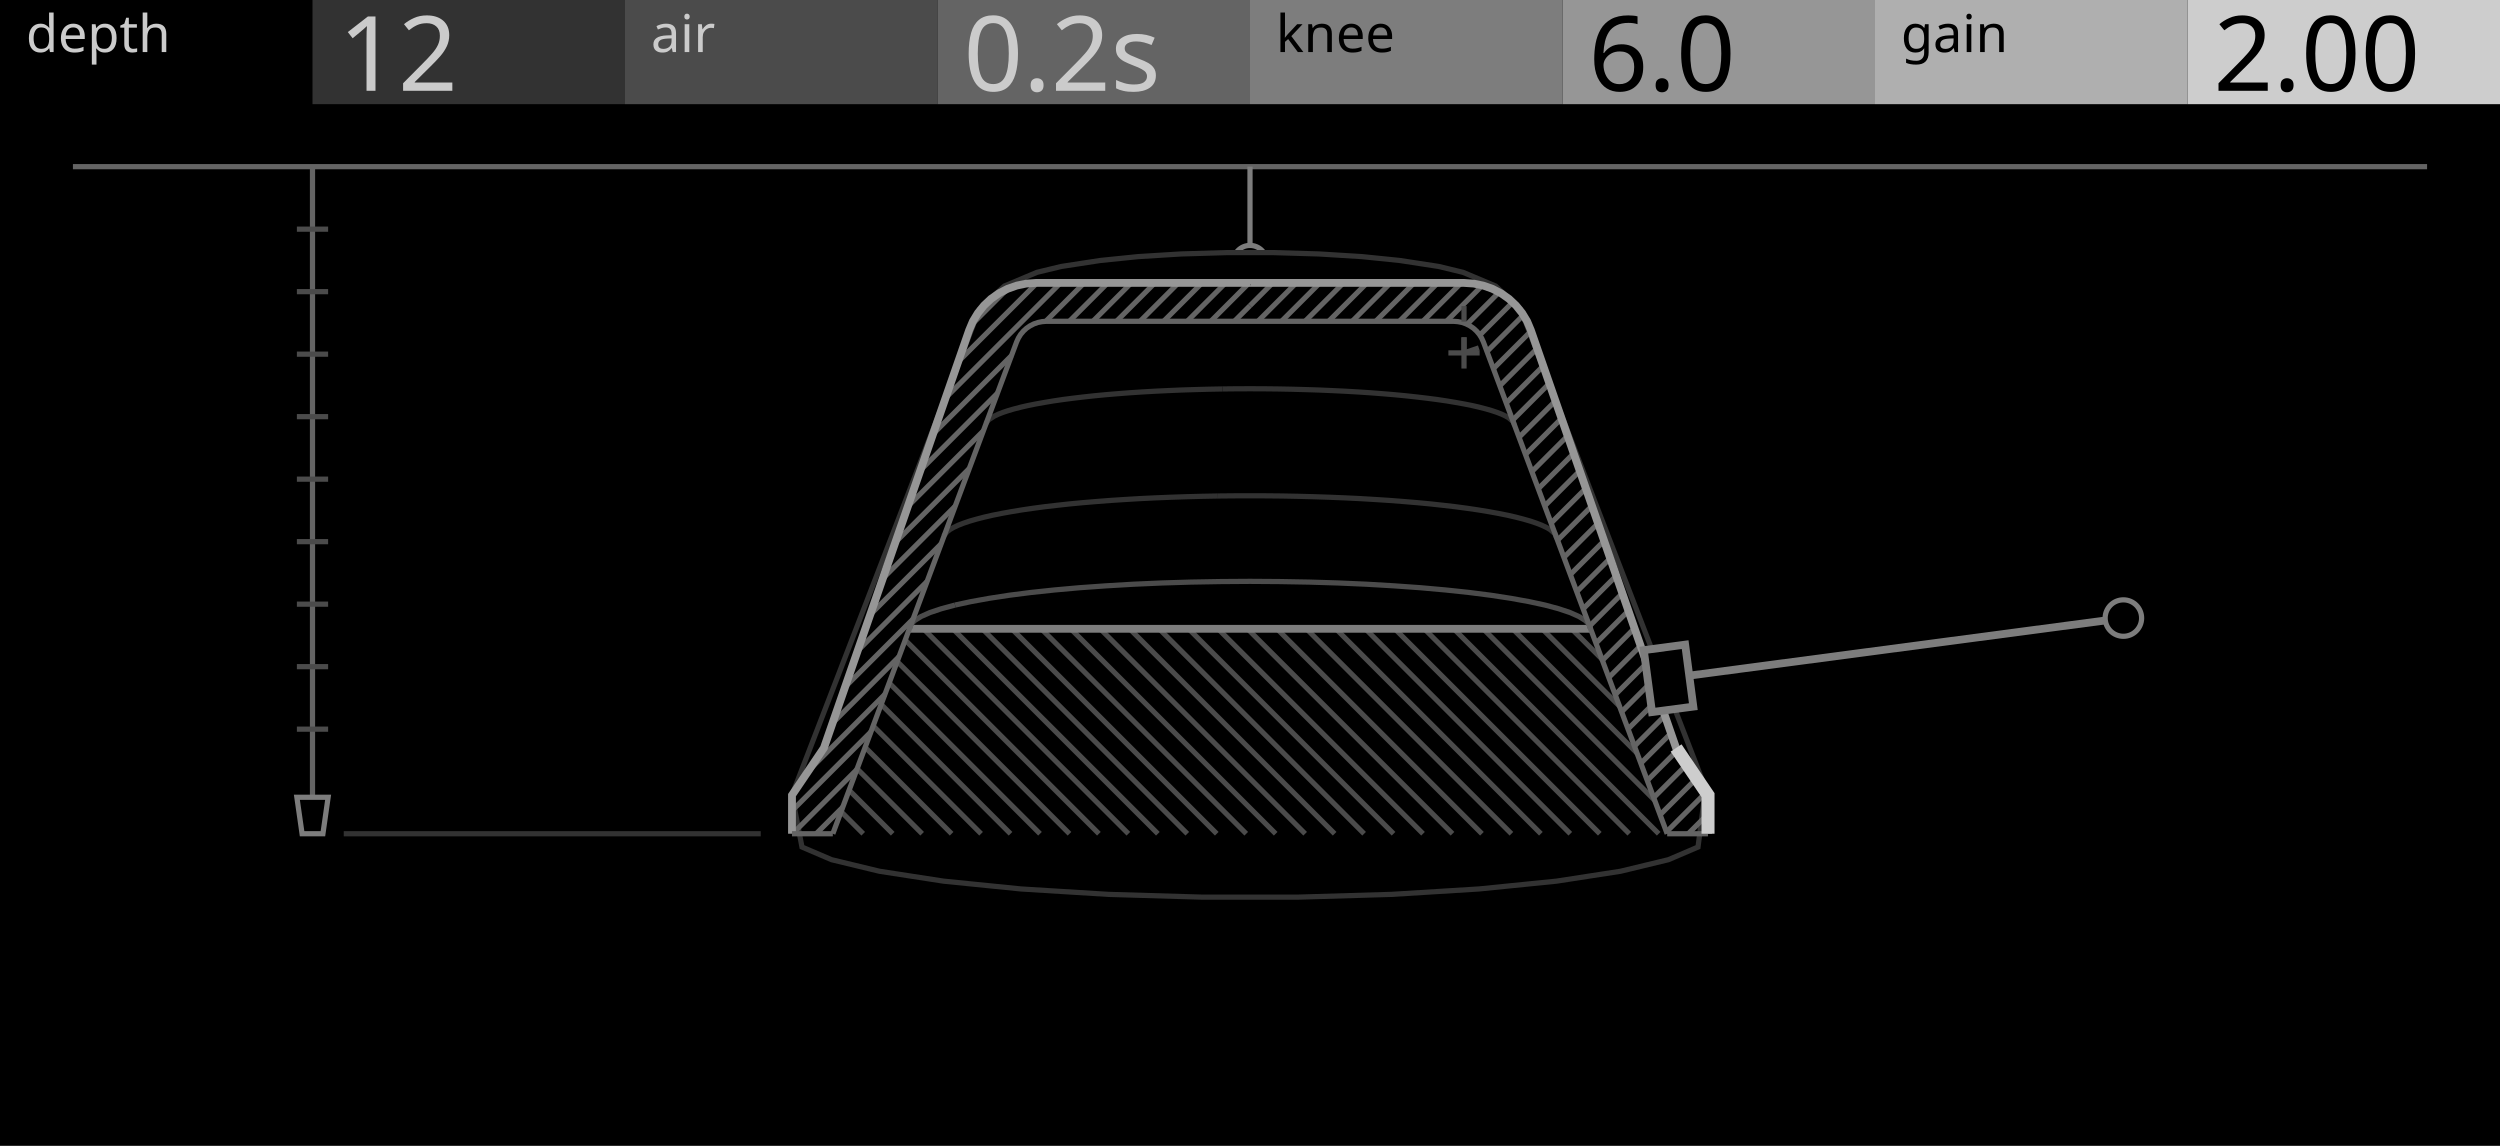
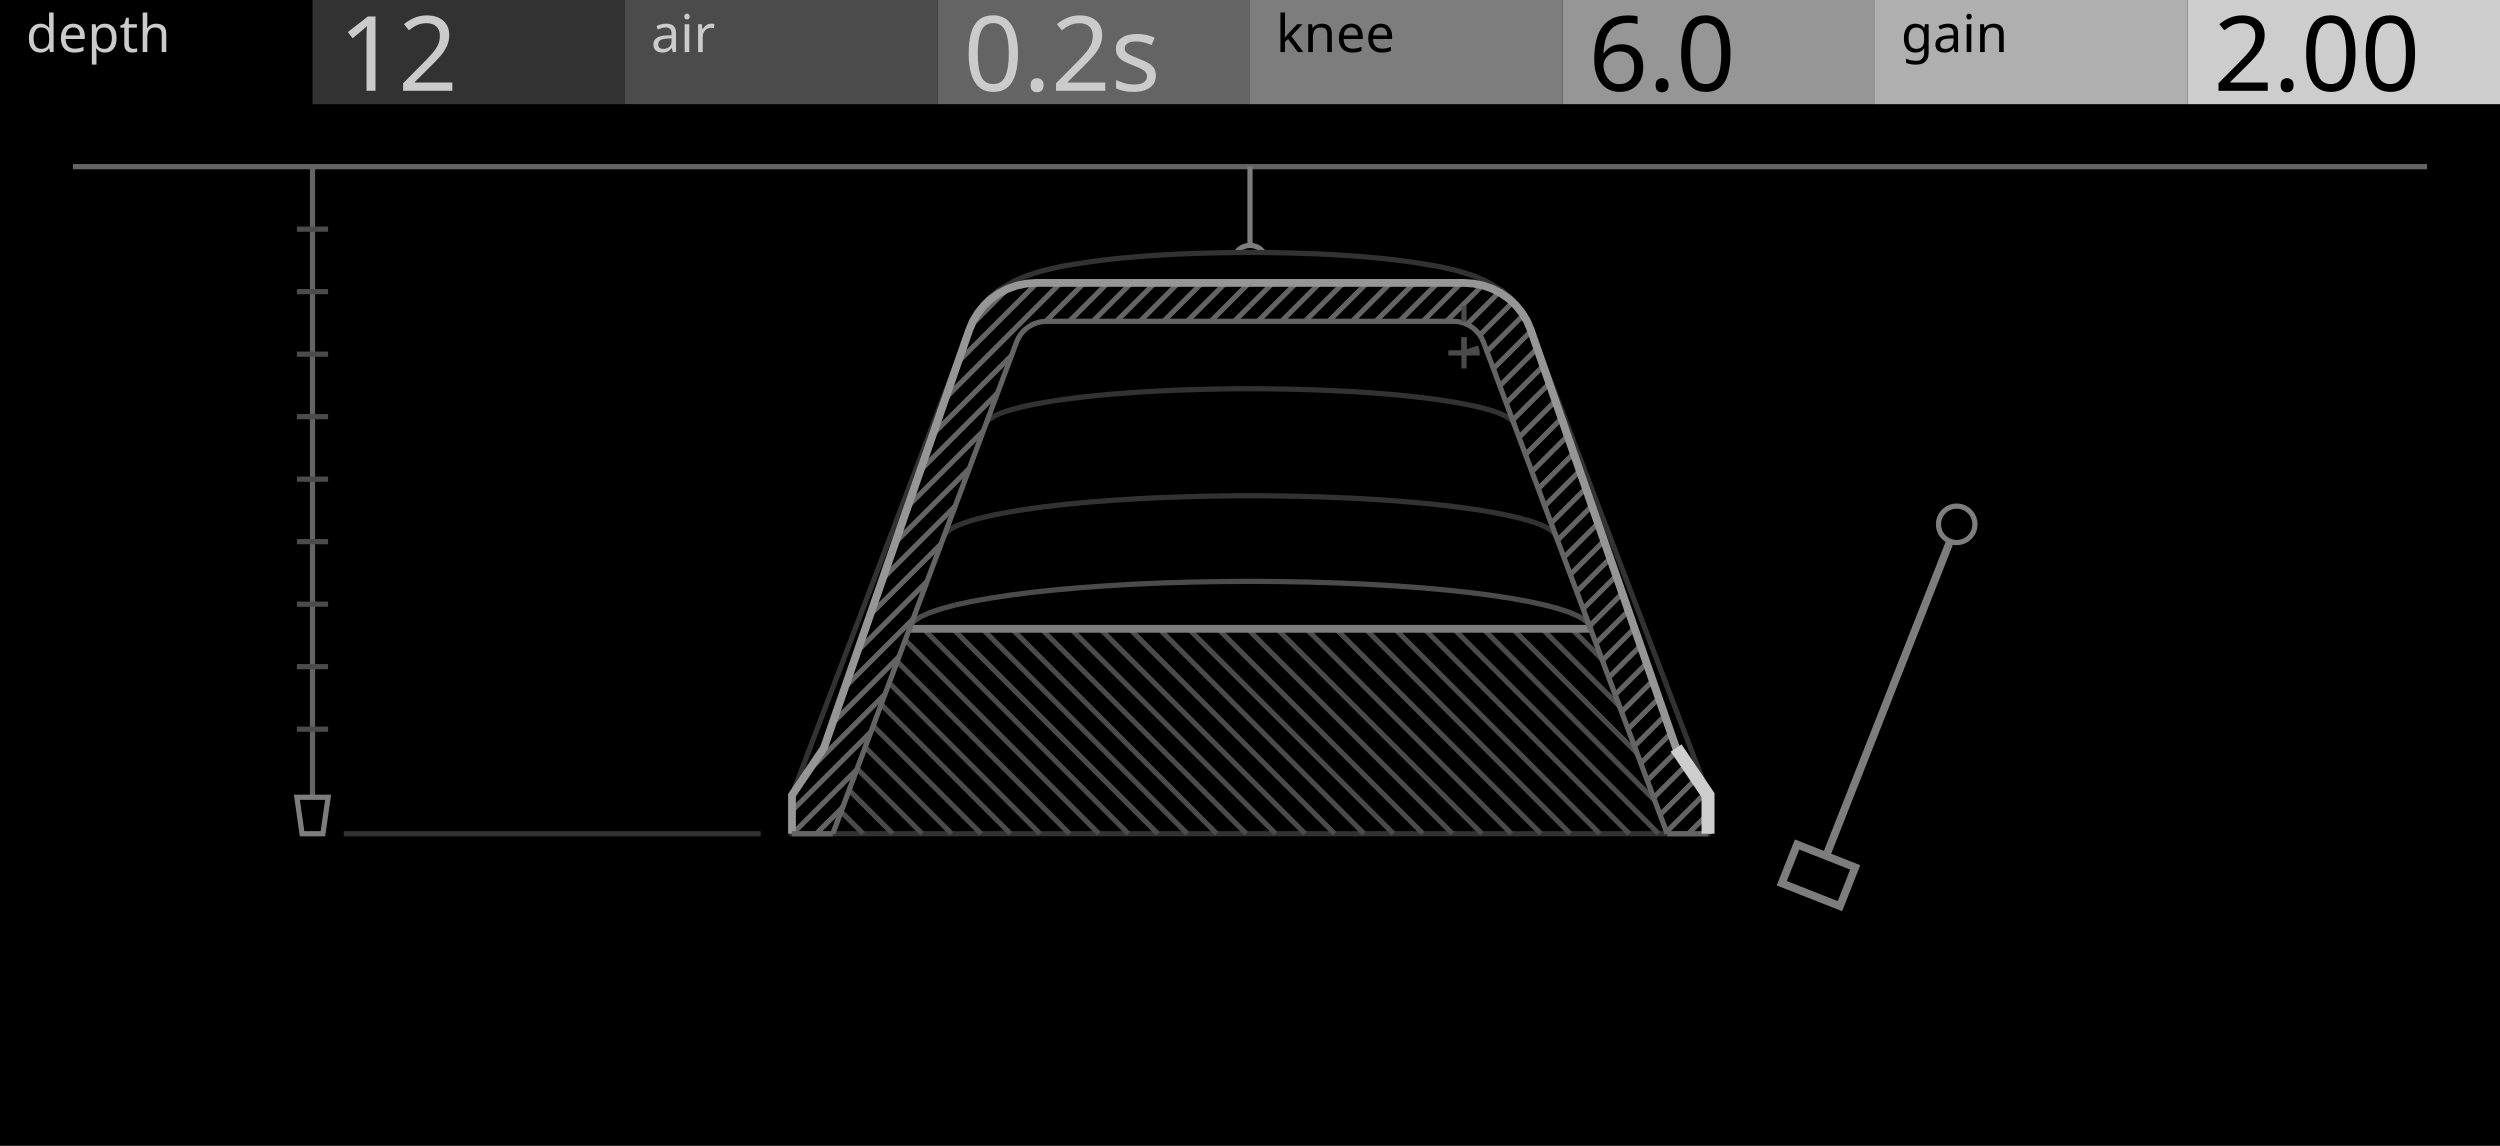
<svg xmlns="http://www.w3.org/2000/svg" width="480" height="220" viewBox="0 0 480 220">
  <g id="preview_canvas">
    <rect x="0" y="0" width="480" height="220" fill="#000000" stroke="none" />
  </g>
  <g id="preview_header">
    <rect x="0" y="0" width="60" height="20" fill="#000000" stroke="none" />
    <rect x="60" y="0" width="60" height="20" fill="#323232" stroke="none" />
    <rect x="120" y="0" width="60" height="20" fill="#4B4B4B" stroke="none" />
    <rect x="180" y="0" width="60" height="20" fill="#646464" stroke="none" />
    <rect x="240" y="0" width="60" height="20" fill="#7D7D7D" stroke="none" />
    <rect x="300" y="0" width="60" height="20" fill="#969696" stroke="none" />
    <rect x="360" y="0" width="60" height="20" fill="#AFAFAF" stroke="none" />
    <rect x="420" y="0" width="60" height="20" fill="#CDCDCD" stroke="none" />
    <text transform="matrix(1 0 0 1 5 10)" fill="#CBCBCB" stroke="none" font-family="UniversNextPro-Light" font-size="10px">depth</text>
    <text transform="matrix(1 0 0 1 65 17.44)" fill="#CBCBCB" stroke="none" font-family="UniversNextPro-Light" font-size="20px">12</text>
    <text transform="matrix(1 0 0 1 125 10)" fill="#CBCBCB" stroke="none" font-family="UniversNextPro-Light" font-size="10px">air</text>
    <text transform="matrix(1 0 0 1 185 17.44)" fill="#CBCBCB" stroke="none" font-family="UniversNextPro-Light" font-size="20px">0.2s</text>
    <text transform="matrix(1 0 0 1 245 10)" fill="#000000" stroke="none" font-family="UniversNextPro-Light" font-size="10px">knee</text>
    <text transform="matrix(1 0 0 1 305 17.44)" fill="#000000" stroke="none" font-family="UniversNextPro-Light" font-size="20px">6.0</text>
    <text transform="matrix(1 0 0 1 365 10)" fill="#000000" stroke="none" font-family="UniversNextPro-Light" font-size="10px">gain</text>
    <text transform="matrix(1 0 0 1 425 17.44)" fill="#000000" stroke="none" font-family="UniversNextPro-Light" font-size="20px">2.00</text>
  </g>
  <path id="bell_palette_0" d="M 700 300 L 704 300 L 704 304 Z" fill="#CDCDCD" stroke="#CDCDCD" stroke-width="2" />
  <path id="bell_palette_1" d="M 710 300 L 714 300 L 714 304 Z" fill="#969696" stroke="#969696" stroke-width="2" />
  <path id="bell_palette_2" d="M 720 300 L 724 300 L 724 304 Z" fill="#646464" stroke="#646464" stroke-width="2" />
  <path id="bell_palette_3" d="M 730 300 L 734 300 L 734 304 Z" fill="#4B4B4B" stroke="#4B4B4B" stroke-width="2" />
  <path id="bell_palette_4" d="M 740 300 L 744 300 L 744 304 Z" fill="#323232" stroke="#323232" stroke-width="2" />
  <path id="bell_palette_5" d="M 750 300 L 754 300 L 754 304 Z" fill="#000000" stroke="#000000" stroke-width="2" />
  <path d="M 14 32.5 L 466 32.5 L 466 31.5 L 14 31.5 Z" fill="#646464" stroke="none" />
  <path d="M 239.5 32 L 239.5 47.12 L 240.5 47.12 L 240.5 32 Z" fill="#7D7D7D" stroke="none" />
  <circle cx="240" cy="50.32" r="3.2" fill="#000000" stroke="#7D7D7D" stroke-width="1" />
  <path d="M 59.5 32 L 59.5 153.08 L 60.5 153.08 L 60.5 32 Z" fill="#646464" stroke="none" />
  <path d="M 57 153.08 L 63 153.08 L 62 160.08 L 58 160.08 Z" fill="#000000" stroke="#7D7D7D" stroke-width="1" />
  <path d="M 57 44.5 L 63 44.5 L 63 43.5 L 57 43.5 Z" fill="#4B4B4B" stroke="none" />
  <path d="M 57 56.5 L 63 56.5 L 63 55.5 L 57 55.5 Z" fill="#4B4B4B" stroke="none" />
  <path d="M 57 68.5 L 63 68.5 L 63 67.5 L 57 67.5 Z" fill="#4B4B4B" stroke="none" />
  <path d="M 57 80.5 L 63 80.5 L 63 79.5 L 57 79.5 Z" fill="#4B4B4B" stroke="none" />
  <path d="M 57 92.5 L 63 92.5 L 63 91.5 L 57 91.5 Z" fill="#4B4B4B" stroke="none" />
  <path d="M 57 104.5 L 63 104.5 L 63 103.5 L 57 103.5 Z" fill="#4B4B4B" stroke="none" />
  <path d="M 57 116.5 L 63 116.5 L 63 115.5 L 57 115.5 Z" fill="#4B4B4B" stroke="none" />
  <path d="M 57 128.5 L 63 128.5 L 63 127.5 L 57 127.5 Z" fill="#4B4B4B" stroke="none" />
  <path d="M 57 140.5 L 63 140.5 L 63 139.5 L 57 139.5 Z" fill="#4B4B4B" stroke="none" />
  <path d="M 66 160.58 L 146.06 160.58 L 146.06 159.58 L 66 159.58 Z" fill="#323232" stroke="none" />
-   <path d="M 152.06 152.67 L 188.05 59.34 L 192.86 54.91 L 199.09 52.29 L 203.77 51.16 L 211.26 50.01 L 218.52 49.27 L 226.73 48.76 L 235.51 48.5 L 244.49 48.5 L 253.27 48.76 L 261.48 49.27 L 268.74 50.01 L 276.23 51.16 L 280.91 52.29 L 287.14 54.91 L 291.95 59.34 L 327.46 151.39 L 326.02 162.63 L 320.34 165.06 L 311.15 167.28 L 298.85 169.18 L 283.97 170.68 L 267.18 171.72 L 249.19 172.25 L 230.81 172.25 L 212.82 171.72 L 196.03 170.68 L 181.16 169.18 L 168.85 167.28 L 159.66 165.06 L 153.98 162.63 Z" fill="#000000" stroke="#323232" stroke-width="1" />
+   <path d="M 152.06 152.67 L 186.24 62.8 L 187.92 59.52 L 189.56 57.54 L 191.66 55.77 L 194.75 53.94 L 197 52.97 L 200.1 52 L 203.77 51.16 L 205.95 50.78 L 209.62 50.22 L 212.1 49.9 L 214.75 49.61 L 217.56 49.35 L 220.5 49.12 L 223.56 48.93 L 226.73 48.76 L 229.97 48.64 L 233.28 48.55 L 236.63 48.49 L 240 48.47 L 243.37 48.49 L 246.72 48.55 L 250.03 48.64 L 253.27 48.76 L 256.44 48.93 L 259.5 49.12 L 262.44 49.35 L 265.25 49.61 L 267.9 49.9 L 270.38 50.22 L 272.66 50.57 L 276.23 51.16 L 279.9 52 L 283 52.97 L 285.25 53.94 L 288.34 55.77 L 290.44 57.54 L 292.08 59.52 L 293.76 62.8 L 327.67 151.71 L 327.94 160.08 L 152.06 160.08 Z" fill="#000000" stroke="#323232" stroke-width="1" />
  <path d="M 299.38 103.22 L 299.02 102.24 L 297.92 101.27 L 297.14 100.83 L 296.23 100.39 L 295.17 99.98 L 293.97 99.57 L 292.62 99.19 L 291.14 98.8 L 289.52 98.43 L 287.75 98.08 L 285.87 97.74 L 283.86 97.41 L 281.73 97.09 L 279.48 96.79 L 277.14 96.52 L 274.68 96.25 L 272.13 96.01 L 269.5 95.79 L 266.79 95.58 L 263.99 95.4 L 261.14 95.23 L 258.23 95.09 L 255.27 94.97 L 252.26 94.87 L 249.23 94.79 L 246.17 94.73 L 243.08 94.7 L 240 94.69 L 236.92 94.7 L 233.84 94.73 L 233.84 95.73 L 236.92 95.7 L 240 95.69 L 243.08 95.7 L 246.15 95.73 L 249.21 95.79 L 252.24 95.87 L 255.23 95.97 L 258.19 96.09 L 261.08 96.23 L 263.93 96.4 L 266.71 96.58 L 269.42 96.79 L 272.05 97.01 L 274.58 97.25 L 277.02 97.52 L 279.36 97.79 L 281.59 98.09 L 283.7 98.39 L 285.69 98.72 L 287.57 99.06 L 289.3 99.41 L 290.9 99.78 L 292.36 100.15 L 293.67 100.53 L 294.83 100.92 L 295.83 101.31 L 296.68 101.71 L 297.34 102.09 L 298.16 102.82 L 298.44 103.56 Z" fill="#323232" stroke="none" />
  <path d="M 233.83 94.73 L 230.77 94.79 L 227.74 94.87 L 224.73 94.97 L 221.77 95.09 L 218.86 95.23 L 216.01 95.4 L 213.21 95.58 L 210.5 95.79 L 207.87 96.01 L 205.32 96.25 L 202.86 96.52 L 200.52 96.79 L 198.27 97.09 L 196.14 97.41 L 194.13 97.74 L 192.25 98.08 L 190.48 98.43 L 188.86 98.8 L 187.38 99.19 L 186.03 99.57 L 184.83 99.98 L 183.77 100.39 L 182.86 100.83 L 182.09 101.26 L 181.45 101.75 L 180.77 102.66 L 181.57 103.26 L 182.17 102.47 L 182.65 102.1 L 183.32 101.71 L 184.17 101.31 L 185.17 100.92 L 186.33 100.53 L 187.64 100.15 L 189.1 99.78 L 190.7 99.41 L 192.43 99.06 L 194.31 98.72 L 196.3 98.39 L 198.41 98.09 L 200.64 97.79 L 202.98 97.52 L 205.42 97.25 L 207.95 97.01 L 210.58 96.79 L 213.29 96.58 L 216.07 96.4 L 218.92 96.23 L 221.81 96.09 L 224.77 95.97 L 227.76 95.87 L 230.79 95.79 L 233.85 95.73 Z" fill="#323232" stroke="none" />
  <path d="M 291.29 81.54 L 290.96 80.69 L 289.99 79.84 L 289.31 79.45 L 288.53 79.07 L 287.61 78.71 L 286.57 78.36 L 285.41 78.03 L 284.13 77.69 L 282.72 77.37 L 281.2 77.07 L 279.58 76.78 L 277.84 76.49 L 276 76.21 L 274.06 75.96 L 272.04 75.72 L 269.92 75.49 L 267.72 75.28 L 265.45 75.09 L 263.11 74.91 L 260.7 74.75 L 258.24 74.61 L 255.72 74.49 L 253.17 74.38 L 250.58 74.3 L 247.96 74.23 L 245.32 74.18 L 242.66 74.15 L 240 74.14 L 237.34 74.15 L 234.68 74.18 L 234.7 75.18 L 237.34 75.15 L 240 75.14 L 242.66 75.15 L 245.3 75.18 L 247.94 75.23 L 250.56 75.3 L 253.13 75.38 L 255.68 75.49 L 258.18 75.61 L 260.64 75.75 L 263.03 75.91 L 265.37 76.09 L 267.64 76.28 L 269.82 76.49 L 271.92 76.72 L 273.94 76.96 L 275.86 77.21 L 277.68 77.47 L 279.4 77.76 L 281.02 78.05 L 282.52 78.35 L 283.89 78.67 L 285.15 78.99 L 286.27 79.32 L 287.27 79.65 L 288.13 79.99 L 288.85 80.33 L 289.41 80.66 L 290.12 81.27 L 290.35 81.9 Z" fill="#323232" stroke="none" />
  <path d="M 234.68 74.18 L 232.04 74.23 L 229.42 74.3 L 226.83 74.38 L 224.28 74.49 L 221.76 74.61 L 219.3 74.75 L 216.89 74.91 L 214.55 75.09 L 212.28 75.28 L 210.08 75.49 L 207.96 75.72 L 205.94 75.96 L 204 76.21 L 202.16 76.49 L 200.42 76.78 L 198.8 77.07 L 197.28 77.37 L 195.87 77.69 L 194.59 78.03 L 193.43 78.36 L 192.39 78.71 L 191.47 79.07 L 190.69 79.45 L 190.03 79.83 L 189.46 80.25 L 188.85 81.05 L 189.65 81.65 L 190.16 80.97 L 191.15 80.33 L 191.87 79.99 L 192.73 79.65 L 193.73 79.32 L 194.85 78.99 L 196.11 78.67 L 197.48 78.35 L 198.98 78.05 L 200.6 77.76 L 202.32 77.47 L 204.14 77.21 L 206.06 76.96 L 208.08 76.72 L 210.18 76.49 L 212.36 76.28 L 214.63 76.09 L 216.97 75.91 L 219.36 75.75 L 221.82 75.61 L 224.32 75.49 L 226.87 75.38 L 229.44 75.3 L 232.06 75.23 L 234.7 75.18 Z" fill="#323232" stroke="none" />
  <path d="M 161.14 156.18 L 165.39 160.43 L 166.09 159.73 L 161.84 155.48 Z" fill="#4B4B4B" stroke="none" />
  <path d="M 162.68 152.06 L 171.05 160.43 L 171.75 159.73 L 163.38 151.36 Z" fill="#4B4B4B" stroke="none" />
  <path d="M 164.22 147.95 L 176.7 160.43 L 177.4 159.73 L 164.92 147.25 Z" fill="#4B4B4B" stroke="none" />
  <path d="M 165.76 143.83 L 182.36 160.43 L 183.06 159.73 L 166.46 143.13 Z" fill="#4B4B4B" stroke="none" />
  <path d="M 167.29 139.71 L 188.02 160.43 L 188.72 159.73 L 167.99 139.01 Z" fill="#4B4B4B" stroke="none" />
  <path d="M 168.83 135.59 L 193.67 160.43 L 194.37 159.73 L 169.53 134.89 Z" fill="#4B4B4B" stroke="none" />
  <path d="M 170.37 131.47 L 199.33 160.43 L 200.03 159.73 L 171.07 130.77 Z" fill="#4B4B4B" stroke="none" />
  <path d="M 171.91 127.36 L 204.99 160.43 L 205.69 159.73 L 172.61 126.66 Z" fill="#4B4B4B" stroke="none" />
  <path d="M 173.45 123.24 L 210.64 160.43 L 211.34 159.73 L 174.15 122.54 Z" fill="#4B4B4B" stroke="none" />
  <path d="M 176.94 121.08 L 216.3 160.43 L 217 159.73 L 177.64 120.38 Z" fill="#4B4B4B" stroke="none" />
  <path d="M 182.6 121.08 L 221.96 160.43 L 222.66 159.73 L 183.3 120.38 Z" fill="#4B4B4B" stroke="none" />
  <path d="M 188.26 121.08 L 227.61 160.43 L 228.31 159.73 L 188.96 120.38 Z" fill="#4B4B4B" stroke="none" />
  <path d="M 193.91 121.08 L 233.27 160.43 L 233.97 159.73 L 194.61 120.38 Z" fill="#4B4B4B" stroke="none" />
  <path d="M 199.57 121.08 L 238.93 160.43 L 239.63 159.73 L 200.27 120.38 Z" fill="#4B4B4B" stroke="none" />
  <path d="M 205.23 121.08 L 244.58 160.43 L 245.28 159.73 L 205.93 120.38 Z" fill="#4B4B4B" stroke="none" />
  <path d="M 210.89 121.08 L 250.24 160.43 L 250.94 159.73 L 211.59 120.38 Z" fill="#4B4B4B" stroke="none" />
  <path d="M 216.54 121.08 L 255.9 160.43 L 256.6 159.73 L 217.24 120.38 Z" fill="#4B4B4B" stroke="none" />
  <path d="M 222.2 121.08 L 261.56 160.43 L 262.26 159.73 L 222.9 120.38 Z" fill="#4B4B4B" stroke="none" />
  <path d="M 227.86 121.08 L 267.21 160.43 L 267.91 159.73 L 228.56 120.38 Z" fill="#4B4B4B" stroke="none" />
  <path d="M 233.51 121.08 L 272.87 160.43 L 273.57 159.73 L 234.21 120.38 Z" fill="#4B4B4B" stroke="none" />
  <path d="M 239.17 121.08 L 278.53 160.43 L 279.23 159.73 L 239.87 120.38 Z" fill="#4B4B4B" stroke="none" />
  <path d="M 244.83 121.08 L 284.18 160.43 L 284.88 159.73 L 245.53 120.38 Z" fill="#4B4B4B" stroke="none" />
  <path d="M 250.48 121.08 L 289.84 160.43 L 290.54 159.73 L 251.18 120.38 Z" fill="#4B4B4B" stroke="none" />
  <path d="M 256.14 121.08 L 295.5 160.43 L 296.2 159.73 L 256.84 120.38 Z" fill="#4B4B4B" stroke="none" />
  <path d="M 261.8 121.08 L 301.15 160.43 L 301.85 159.73 L 262.5 120.38 Z" fill="#4B4B4B" stroke="none" />
  <path d="M 267.45 121.08 L 306.81 160.43 L 307.51 159.73 L 268.15 120.38 Z" fill="#4B4B4B" stroke="none" />
  <path d="M 273.11 121.08 L 312.47 160.43 L 313.17 159.73 L 273.81 120.38 Z" fill="#4B4B4B" stroke="none" />
  <path d="M 278.77 121.08 L 318.12 160.43 L 318.82 159.73 L 279.47 120.38 Z" fill="#4B4B4B" stroke="none" />
  <path d="M 284.42 121.08 L 317.34 154 L 318.04 153.3 L 285.12 120.38 Z" fill="#4B4B4B" stroke="none" />
  <path d="M 290.08 121.08 L 313.97 144.96 L 314.67 144.26 L 290.78 120.38 Z" fill="#4B4B4B" stroke="none" />
  <path d="M 295.74 121.08 L 310.59 135.93 L 311.29 135.23 L 296.44 120.38 Z" fill="#4B4B4B" stroke="none" />
  <path d="M 301.39 121.08 L 307.22 126.9 L 307.92 126.2 L 302.09 120.38 Z" fill="#4B4B4B" stroke="none" />
  <path d="M 174.61 121.48 L 305.39 121.48 L 305.39 119.98 L 174.61 119.98 Z" fill="#7D7D7D" stroke="none" />
  <path d="M 305.87 120.58 L 305.58 119.67 L 304.72 118.76 L 303.4 117.93 L 301.63 117.14 L 299.41 116.4 L 296.75 115.68 L 293.67 115.02 L 290.17 114.39 L 286.31 113.79 L 282.09 113.25 L 277.56 112.77 L 272.74 112.34 L 267.67 111.98 L 262.4 111.67 L 256.94 111.43 L 251.37 111.26 L 245.71 111.16 L 240 111.12 L 234.29 111.16 L 228.63 111.26 L 223.06 111.43 L 217.6 111.67 L 212.33 111.98 L 207.26 112.34 L 202.44 112.77 L 197.91 113.25 L 193.69 113.79 L 189.83 114.39 L 186.33 115.02 L 183.26 115.68 L 183.48 116.66 L 186.53 116 L 189.99 115.37 L 193.83 114.79 L 198.03 114.25 L 202.54 113.77 L 207.34 113.34 L 212.39 112.98 L 217.66 112.67 L 223.1 112.43 L 228.65 112.26 L 234.31 112.16 L 240 112.12 L 245.69 112.16 L 251.35 112.26 L 256.9 112.43 L 262.34 112.67 L 267.61 112.98 L 272.66 113.34 L 277.46 113.77 L 281.97 114.25 L 286.17 114.79 L 290.01 115.37 L 293.47 116 L 296.51 116.66 L 299.13 117.36 L 301.27 118.08 L 302.92 118.81 L 304.08 119.54 L 304.7 120.19 L 304.91 120.88 Z" fill="#4B4B4B" stroke="none" />
  <path d="M 183.24 115.69 L 180.59 116.4 L 178.37 117.14 L 176.6 117.93 L 175.28 118.76 L 174.42 119.67 L 174.13 120.58 L 175.09 120.88 L 175.3 120.19 L 175.92 119.54 L 177.08 118.81 L 178.73 118.08 L 180.87 117.36 L 183.5 116.65 Z" fill="#4B4B4B" stroke="none" />
  <path d="M 244.01 53.97 L 239.65 58.33 L 240.35 59.03 L 244.71 54.67 Z" fill="#646464" stroke="none" />
  <path d="M 248.54 53.97 L 241.17 61.34 L 241.87 62.04 L 249.24 54.67 Z" fill="#646464" stroke="none" />
  <path d="M 253.06 53.97 L 245.69 61.34 L 246.39 62.04 L 253.76 54.67 Z" fill="#646464" stroke="none" />
  <path d="M 257.59 53.97 L 250.22 61.34 L 250.92 62.04 L 258.29 54.67 Z" fill="#646464" stroke="none" />
  <path d="M 262.11 53.97 L 254.74 61.34 L 255.44 62.04 L 262.81 54.67 Z" fill="#646464" stroke="none" />
  <path d="M 266.64 53.97 L 259.27 61.34 L 259.97 62.04 L 267.34 54.67 Z" fill="#646464" stroke="none" />
  <path d="M 271.16 53.97 L 263.79 61.34 L 264.49 62.04 L 271.86 54.67 Z" fill="#646464" stroke="none" />
  <path d="M 275.69 53.97 L 268.32 61.34 L 269.02 62.04 L 276.39 54.67 Z" fill="#646464" stroke="none" />
  <path d="M 280.21 53.97 L 272.85 61.34 L 273.55 62.04 L 280.91 54.67 Z" fill="#646464" stroke="none" />
  <path d="M 284.27 54.44 L 277.37 61.34 L 278.07 62.04 L 284.97 55.14 Z" fill="#646464" stroke="none" />
  <path d="M 287.47 55.77 L 281.31 61.92 L 282.01 62.62 L 288.17 56.47 Z" fill="#646464" stroke="none" />
  <path d="M 290.07 57.69 L 283.77 63.99 L 284.47 64.69 L 290.77 58.39 Z" fill="#646464" stroke="none" />
  <path d="M 292.14 60.15 L 285.15 67.14 L 285.85 67.84 L 292.84 60.85 Z" fill="#646464" stroke="none" />
  <path d="M 293.63 63.19 L 286.38 70.43 L 287.08 71.13 L 294.33 63.89 Z" fill="#646464" stroke="none" />
  <path d="M 294.79 66.54 L 287.61 73.73 L 288.31 74.43 L 295.49 67.24 Z" fill="#646464" stroke="none" />
  <path d="M 295.96 69.9 L 288.84 77.02 L 289.54 77.72 L 296.66 70.6 Z" fill="#646464" stroke="none" />
  <path d="M 297.13 73.26 L 290.07 80.32 L 290.77 81.02 L 297.83 73.96 Z" fill="#646464" stroke="none" />
  <path d="M 298.3 76.62 L 291.3 83.61 L 292 84.31 L 299 77.32 Z" fill="#646464" stroke="none" />
  <path d="M 299.46 79.98 L 292.54 86.91 L 293.24 87.61 L 300.16 80.68 Z" fill="#646464" stroke="none" />
  <path d="M 300.63 83.33 L 293.77 90.2 L 294.47 90.9 L 301.33 84.03 Z" fill="#646464" stroke="none" />
  <path d="M 301.8 86.69 L 295 93.49 L 295.7 94.19 L 302.5 87.39 Z" fill="#646464" stroke="none" />
  <path d="M 302.97 90.05 L 296.23 96.79 L 296.93 97.49 L 303.67 90.75 Z" fill="#646464" stroke="none" />
  <path d="M 304.13 93.41 L 297.46 100.08 L 298.16 100.78 L 304.83 94.11 Z" fill="#646464" stroke="none" />
  <path d="M 305.3 96.77 L 298.69 103.38 L 299.39 104.08 L 306 97.47 Z" fill="#646464" stroke="none" />
  <path d="M 306.47 100.13 L 299.92 106.67 L 300.62 107.37 L 307.17 100.83 Z" fill="#646464" stroke="none" />
  <path d="M 307.64 103.48 L 301.15 109.97 L 301.85 110.67 L 308.34 104.18 Z" fill="#646464" stroke="none" />
  <path d="M 308.8 106.84 L 302.38 113.26 L 303.08 113.96 L 309.5 107.54 Z" fill="#646464" stroke="none" />
  <path d="M 309.97 110.2 L 303.61 116.56 L 304.31 117.26 L 310.67 110.9 Z" fill="#646464" stroke="none" />
  <path d="M 311.14 113.56 L 304.85 119.85 L 305.55 120.55 L 311.84 114.26 Z" fill="#646464" stroke="none" />
  <path d="M 312.31 116.92 L 306.08 123.14 L 306.78 123.84 L 313.01 117.62 Z" fill="#646464" stroke="none" />
  <path d="M 313.47 120.27 L 307.31 126.44 L 308.01 127.14 L 314.17 120.97 Z" fill="#646464" stroke="none" />
  <path d="M 314.64 123.63 L 308.54 129.73 L 309.24 130.43 L 315.34 124.33 Z" fill="#646464" stroke="none" />
  <path d="M 315.81 126.99 L 309.77 133.03 L 310.47 133.73 L 316.51 127.69 Z" fill="#646464" stroke="none" />
  <path d="M 316.97 130.35 L 311 136.32 L 311.7 137.02 L 317.67 131.05 Z" fill="#646464" stroke="none" />
  <path d="M 318.14 133.71 L 312.23 139.62 L 312.93 140.32 L 318.84 134.41 Z" fill="#646464" stroke="none" />
  <path d="M 319.31 137.06 L 313.46 142.91 L 314.16 143.61 L 320.01 137.76 Z" fill="#646464" stroke="none" />
  <path d="M 320.48 140.42 L 314.69 146.2 L 315.39 146.9 L 321.18 141.12 Z" fill="#646464" stroke="none" />
  <path d="M 321.75 143.68 L 315.93 149.5 L 316.63 150.2 L 322.45 144.38 Z" fill="#646464" stroke="none" />
  <path d="M 323.57 146.38 L 317.16 152.79 L 317.86 153.49 L 324.27 147.08 Z" fill="#646464" stroke="none" />
  <path d="M 325.4 149.08 L 318.39 156.09 L 319.09 156.79 L 326.1 149.78 Z" fill="#646464" stroke="none" />
  <path d="M 327.22 151.78 L 319.62 159.38 L 320.32 160.08 L 327.92 152.48 Z" fill="#646464" stroke="none" />
  <path d="M 327.59 155.93 L 323.79 159.73 L 324.49 160.43 L 328.29 156.63 Z" fill="#646464" stroke="none" />
  <path d="M 240 55.07 L 260.55 55.07 L 281.06 55.07 L 282.86 55.19 L 284.58 55.55 L 286.24 56.14 L 287.81 56.95 L 289.24 57.96 L 290.52 59.16 L 291.62 60.53 L 292.53 62.02 L 293.22 63.66 L 304.31 95.55 L 315.4 127.45 L 321.13 143.95 L 327.19 152.9 L 327.19 160.08 L 328.69 160.08 L 328.69 152.44 L 322.49 143.27 L 316.82 126.95 L 305.73 95.05 L 294.62 63.12 L 293.87 61.34 L 292.86 59.67 L 291.62 58.14 L 290.2 56.8 L 288.59 55.67 L 286.84 54.76 L 284.98 54.11 L 283.06 53.71 L 281.12 53.57 L 260.55 53.57 L 240 53.57 Z" fill="#969696" stroke="none" />
  <path d="M 240 62.19 L 259.53 62.19 L 279.05 62.19 L 279.82 62.25 L 280.57 62.39 L 281.28 62.64 L 281.96 62.99 L 282.59 63.41 L 283.15 63.93 L 283.63 64.5 L 284.03 65.15 L 284.35 65.84 L 295.99 96.99 L 307.63 128.15 L 315.74 149.86 L 319.63 160.26 L 320.57 159.9 L 316.68 149.5 L 308.57 127.81 L 296.93 96.63 L 285.27 65.46 L 284.91 64.67 L 284.45 63.92 L 283.87 63.23 L 283.21 62.63 L 282.48 62.13 L 281.68 61.72 L 280.83 61.43 L 279.96 61.25 L 279.09 61.19 L 259.53 61.19 L 240 61.19 Z" fill="#646464" stroke="none" />
  <path d="M 327.94 159.58 L 320.1 159.58 L 320.1 160.58 L 327.94 160.58 Z" fill="#646464" stroke="none" />
  <path d="M 193.09 55.11 L 186.14 62.06 L 186.84 62.76 L 193.79 55.81 Z" fill="#646464" stroke="none" />
  <path d="M 198.75 53.97 L 183.61 69.11 L 184.31 69.81 L 199.45 54.67 Z" fill="#646464" stroke="none" />
  <path d="M 203.28 53.97 L 181.2 76.05 L 181.9 76.75 L 203.98 54.67 Z" fill="#646464" stroke="none" />
  <path d="M 207.81 53.97 L 200.43 61.35 L 201.13 62.05 L 208.51 54.67 Z" fill="#646464" stroke="none" />
  <path d="M 193.86 67.92 L 178.79 82.99 L 179.49 83.69 L 194.56 68.62 Z" fill="#646464" stroke="none" />
  <path d="M 212.33 53.97 L 204.96 61.34 L 205.66 62.04 L 213.03 54.67 Z" fill="#646464" stroke="none" />
  <path d="M 191.16 75.14 L 176.38 89.93 L 177.08 90.63 L 191.86 75.84 Z" fill="#646464" stroke="none" />
  <path d="M 216.86 53.97 L 209.49 61.34 L 210.19 62.04 L 217.56 54.67 Z" fill="#646464" stroke="none" />
  <path d="M 188.46 82.37 L 173.97 96.86 L 174.67 97.56 L 189.16 83.07 Z" fill="#646464" stroke="none" />
  <path d="M 221.38 53.97 L 214.01 61.34 L 214.71 62.04 L 222.08 54.67 Z" fill="#646464" stroke="none" />
  <path d="M 185.76 89.59 L 171.55 103.8 L 172.25 104.5 L 186.46 90.29 Z" fill="#646464" stroke="none" />
  <path d="M 225.91 53.97 L 218.54 61.34 L 219.24 62.04 L 226.61 54.67 Z" fill="#646464" stroke="none" />
  <path d="M 183.06 96.82 L 169.14 110.74 L 169.84 111.44 L 183.76 97.52 Z" fill="#646464" stroke="none" />
  <path d="M 230.43 53.97 L 223.06 61.34 L 223.76 62.04 L 231.13 54.67 Z" fill="#646464" stroke="none" />
  <path d="M 180.36 104.05 L 166.73 117.67 L 167.43 118.37 L 181.06 104.75 Z" fill="#646464" stroke="none" />
  <path d="M 234.96 53.97 L 227.59 61.34 L 228.29 62.04 L 235.66 54.67 Z" fill="#646464" stroke="none" />
  <path d="M 177.66 111.27 L 164.32 124.61 L 165.02 125.31 L 178.36 111.97 Z" fill="#646464" stroke="none" />
  <path d="M 239.48 53.97 L 232.12 61.34 L 232.82 62.04 L 240.18 54.67 Z" fill="#646464" stroke="none" />
  <path d="M 174.96 118.5 L 161.91 131.55 L 162.61 132.25 L 175.66 119.2 Z" fill="#646464" stroke="none" />
  <path d="M 239.65 58.33 L 236.64 61.34 L 237.34 62.04 L 240.35 59.03 Z" fill="#646464" stroke="none" />
  <path d="M 172.26 125.72 L 159.5 138.49 L 160.2 139.19 L 172.96 126.42 Z" fill="#646464" stroke="none" />
  <path d="M 169.56 132.95 L 154.89 147.62 L 155.59 148.32 L 170.26 133.65 Z" fill="#646464" stroke="none" />
  <path d="M 166.86 140.17 L 151.71 155.32 L 152.41 156.02 L 167.56 140.87 Z" fill="#646464" stroke="none" />
  <path d="M 164.16 147.4 L 151.83 159.73 L 152.53 160.43 L 164.86 148.1 Z" fill="#646464" stroke="none" />
  <path d="M 161.46 154.62 L 156.35 159.73 L 157.05 160.43 L 162.16 155.32 Z" fill="#646464" stroke="none" />
  <path d="M 240 53.57 L 219.45 53.57 L 198.88 53.57 L 196.94 53.71 L 195.02 54.11 L 193.16 54.76 L 191.41 55.67 L 189.8 56.8 L 188.38 58.14 L 187.14 59.67 L 186.13 61.34 L 185.38 63.12 L 174.27 95.05 L 163.18 126.95 L 157.51 143.27 L 151.31 152.44 L 151.31 160.08 L 152.81 160.08 L 152.81 152.9 L 158.87 143.95 L 164.6 127.45 L 175.69 95.55 L 186.78 63.66 L 187.47 62.02 L 188.38 60.53 L 189.48 59.16 L 190.76 57.96 L 192.19 56.95 L 193.76 56.14 L 195.42 55.55 L 197.14 55.19 L 198.94 55.07 L 219.45 55.07 L 240 55.07 Z" fill="#969696" stroke="none" />
  <path d="M 240 61.19 L 220.47 61.19 L 200.91 61.19 L 200.04 61.25 L 199.17 61.43 L 198.32 61.72 L 197.52 62.13 L 196.79 62.63 L 196.13 63.23 L 195.55 63.92 L 195.09 64.67 L 194.73 65.46 L 183.07 96.63 L 171.43 127.81 L 163.32 149.5 L 159.43 159.9 L 160.37 160.26 L 164.26 149.86 L 172.37 128.15 L 184.01 96.99 L 195.65 65.84 L 195.97 65.15 L 196.37 64.5 L 196.85 63.93 L 197.41 63.41 L 198.04 62.99 L 198.72 62.64 L 199.43 62.39 L 200.18 62.25 L 200.95 62.19 L 220.47 62.19 L 240 62.19 Z" fill="#646464" stroke="none" />
  <path d="M 152.06 160.58 L 159.9 160.58 L 159.9 159.58 L 152.06 159.58 Z" fill="#646464" stroke="none" />
  <path d="M 278.09 68.26 L 284.09 68.26 L 284.09 67.26 L 278.09 67.26 Z" fill="#4B4B4B" stroke="none" />
  <path d="M 280.59 64.76 L 280.59 70.76 L 281.59 70.76 L 281.59 64.76 Z" fill="#4B4B4B" stroke="none" />
  <path d="M 281.59 67.76 L 281.59 64.76 L 280.59 64.76 L 280.59 67.76 Z" fill="#4B4B4B" stroke="none" />
  <path d="M 281.59 61.76 L 281.59 58.76 L 280.59 58.76 L 280.59 61.76 Z" fill="#4B4B4B" stroke="none" />
  <path d="M 281.25 68.23 L 284.09 67.26 L 283.77 66.32 L 280.93 67.29 Z" fill="#4B4B4B" stroke="none" />
-   <path d="M 324.79 135.43 L 324.59 134.45 L 324.24 132.49 L 323.26 132.67 L 323.61 134.63 L 323.81 135.63 Z" fill="#4B4B4B" stroke="none" />
-   <path d="M 407.59 117.93 L 323.24 129.11 L 323.44 130.59 L 407.79 119.41 Z" fill="#7D7D7D" stroke="none" />
-   <circle cx="407.69" cy="118.67" r="3.5" fill="#000000" stroke="#7D7D7D" stroke-width="1" />
-   <path d="M 323.55 123.77 L 315.61 124.83 L 317.19 136.72 L 325.12 135.67 Z" fill="#000000" stroke="#7D7D7D" stroke-width="1.5" />
+   <path d="M 374.99 100.4 L 349.55 165 L 350.95 165.54 L 376.39 100.94 Z" fill="#7D7D7D" stroke="none" />
+   <circle cx="375.69" cy="100.67" r="3.5" fill="#000000" stroke="#7D7D7D" stroke-width="1" />
+   <path d="M 345.04 162.14 L 342.1 169.58 L 353.27 173.98 L 356.2 166.54 Z" fill="#000000" stroke="#7D7D7D" stroke-width="1.5" />
  <path d="M 320.77 144.31 L 326.69 153.05 L 326.69 160.08 L 329.19 160.08 L 329.19 152.29 L 322.85 142.91 Z" fill="#CDCDCD" stroke="none" />
</svg>
